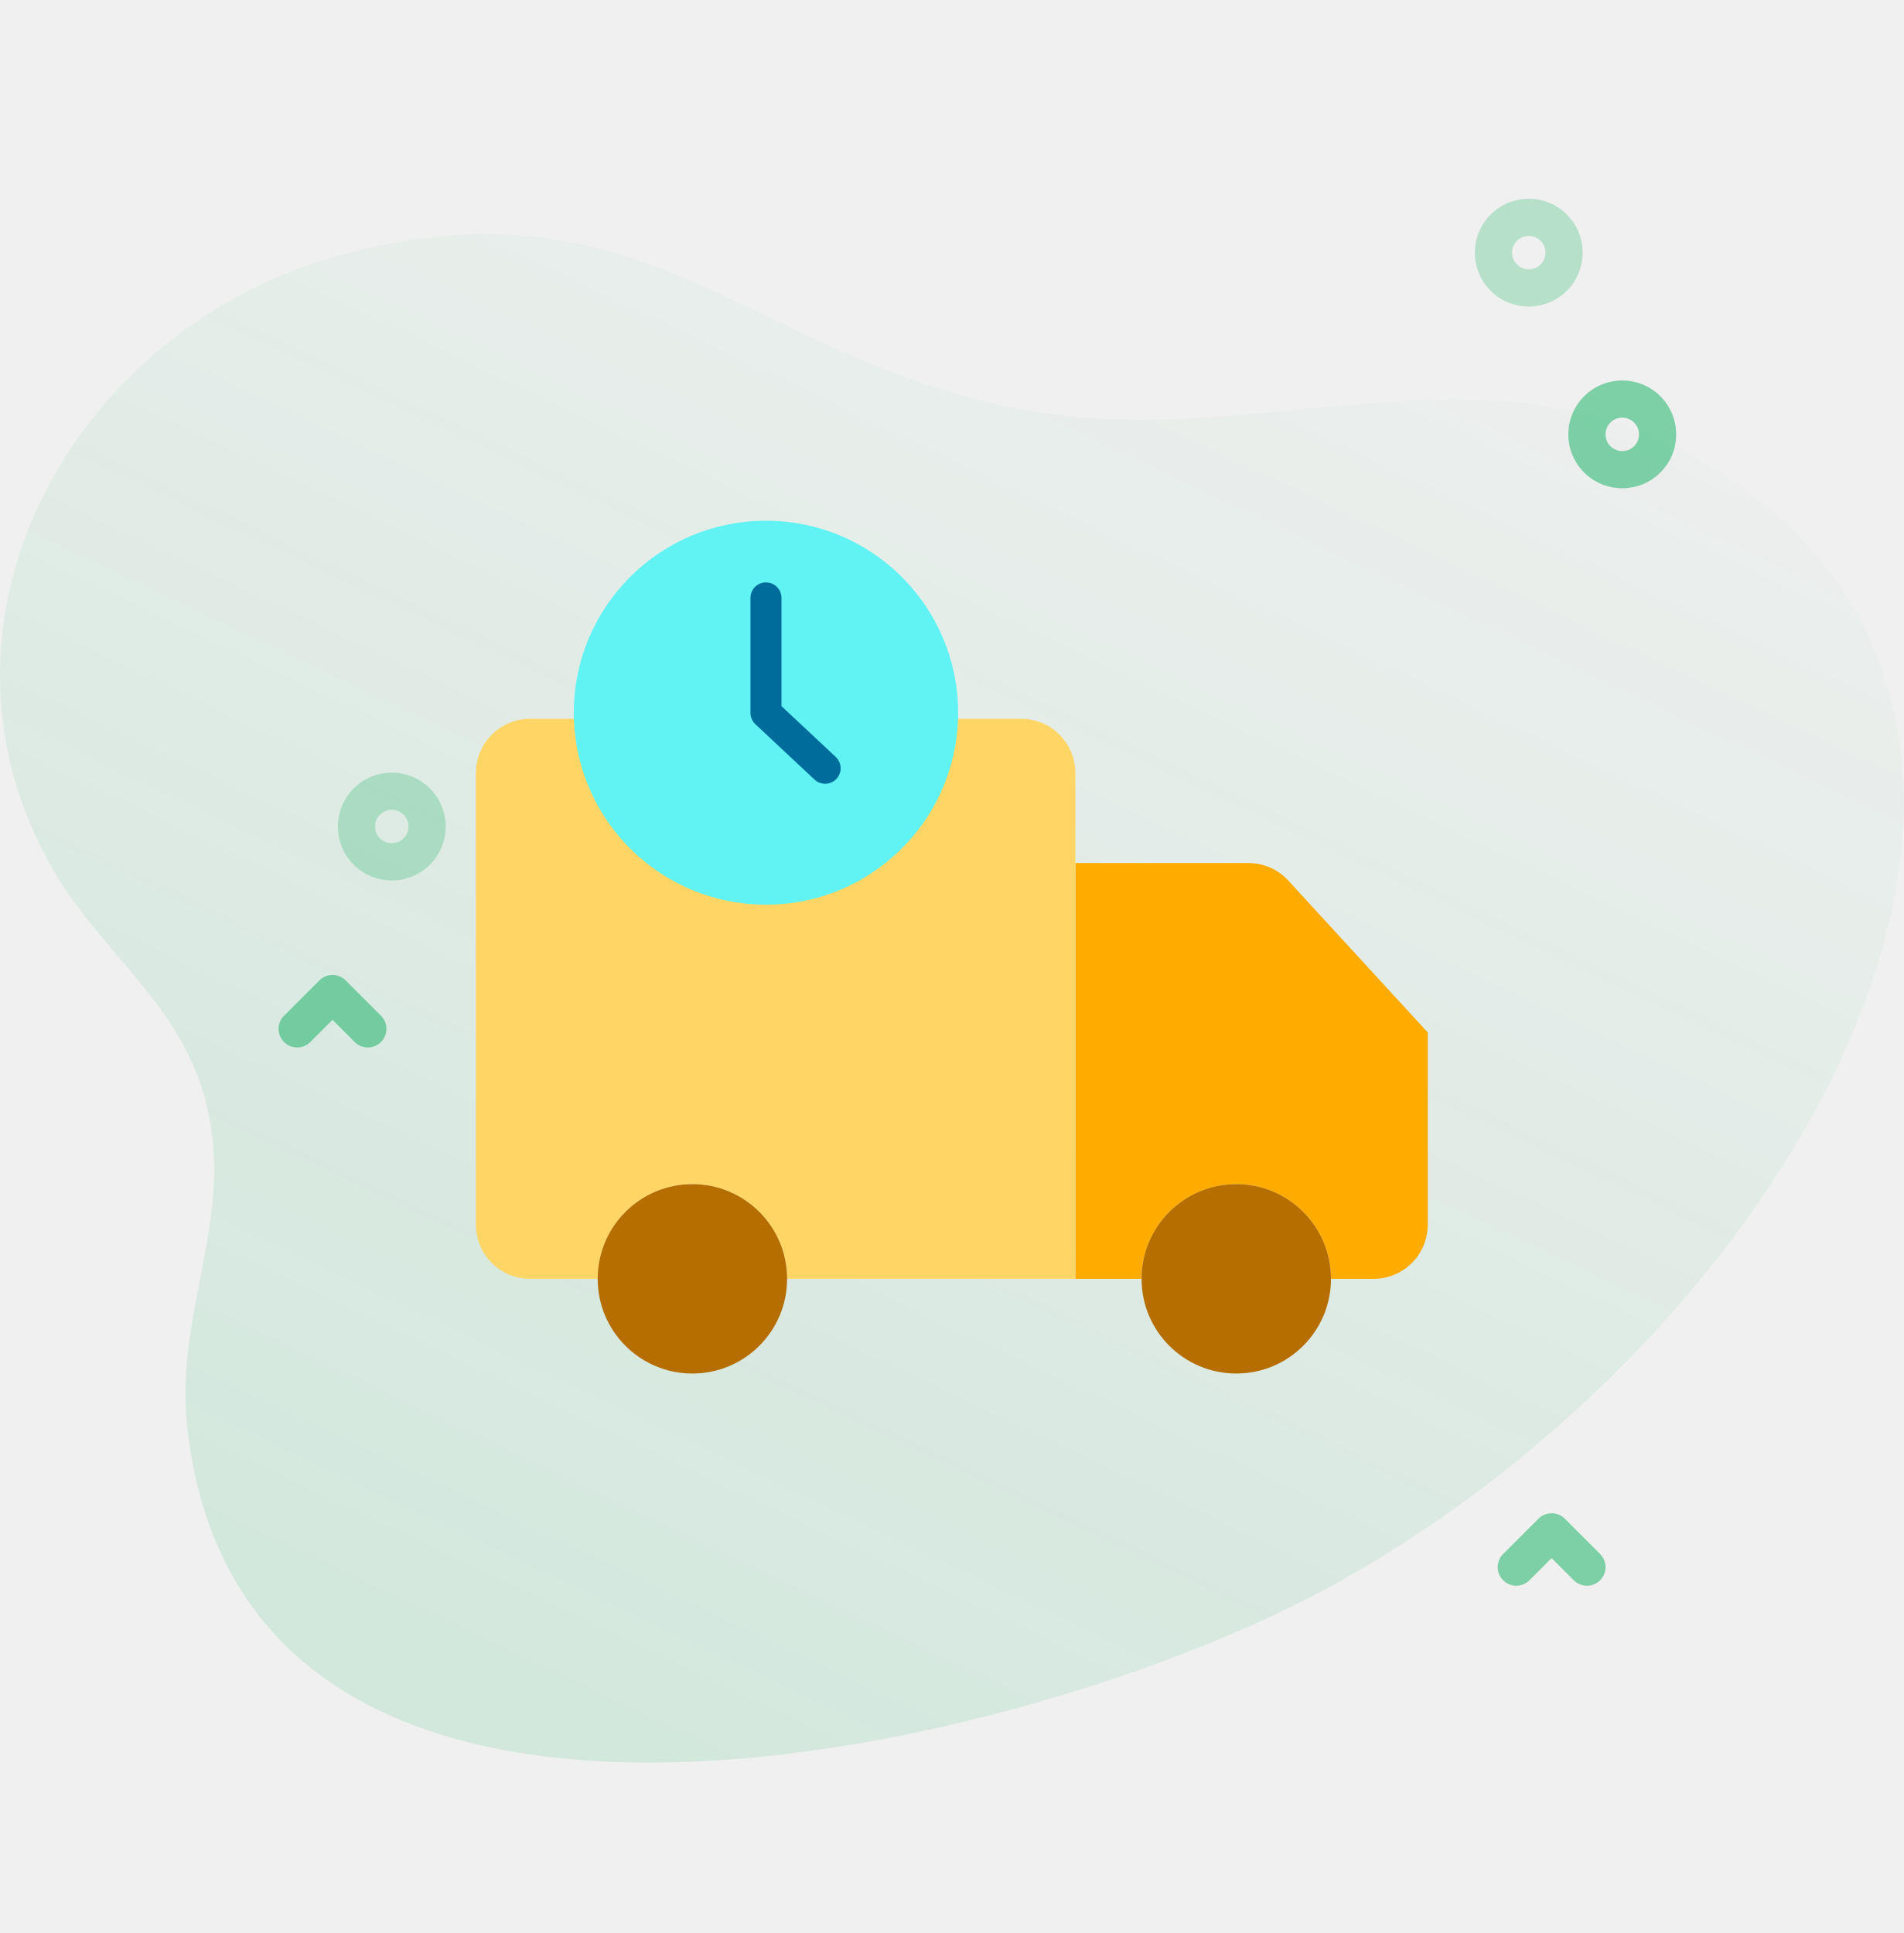
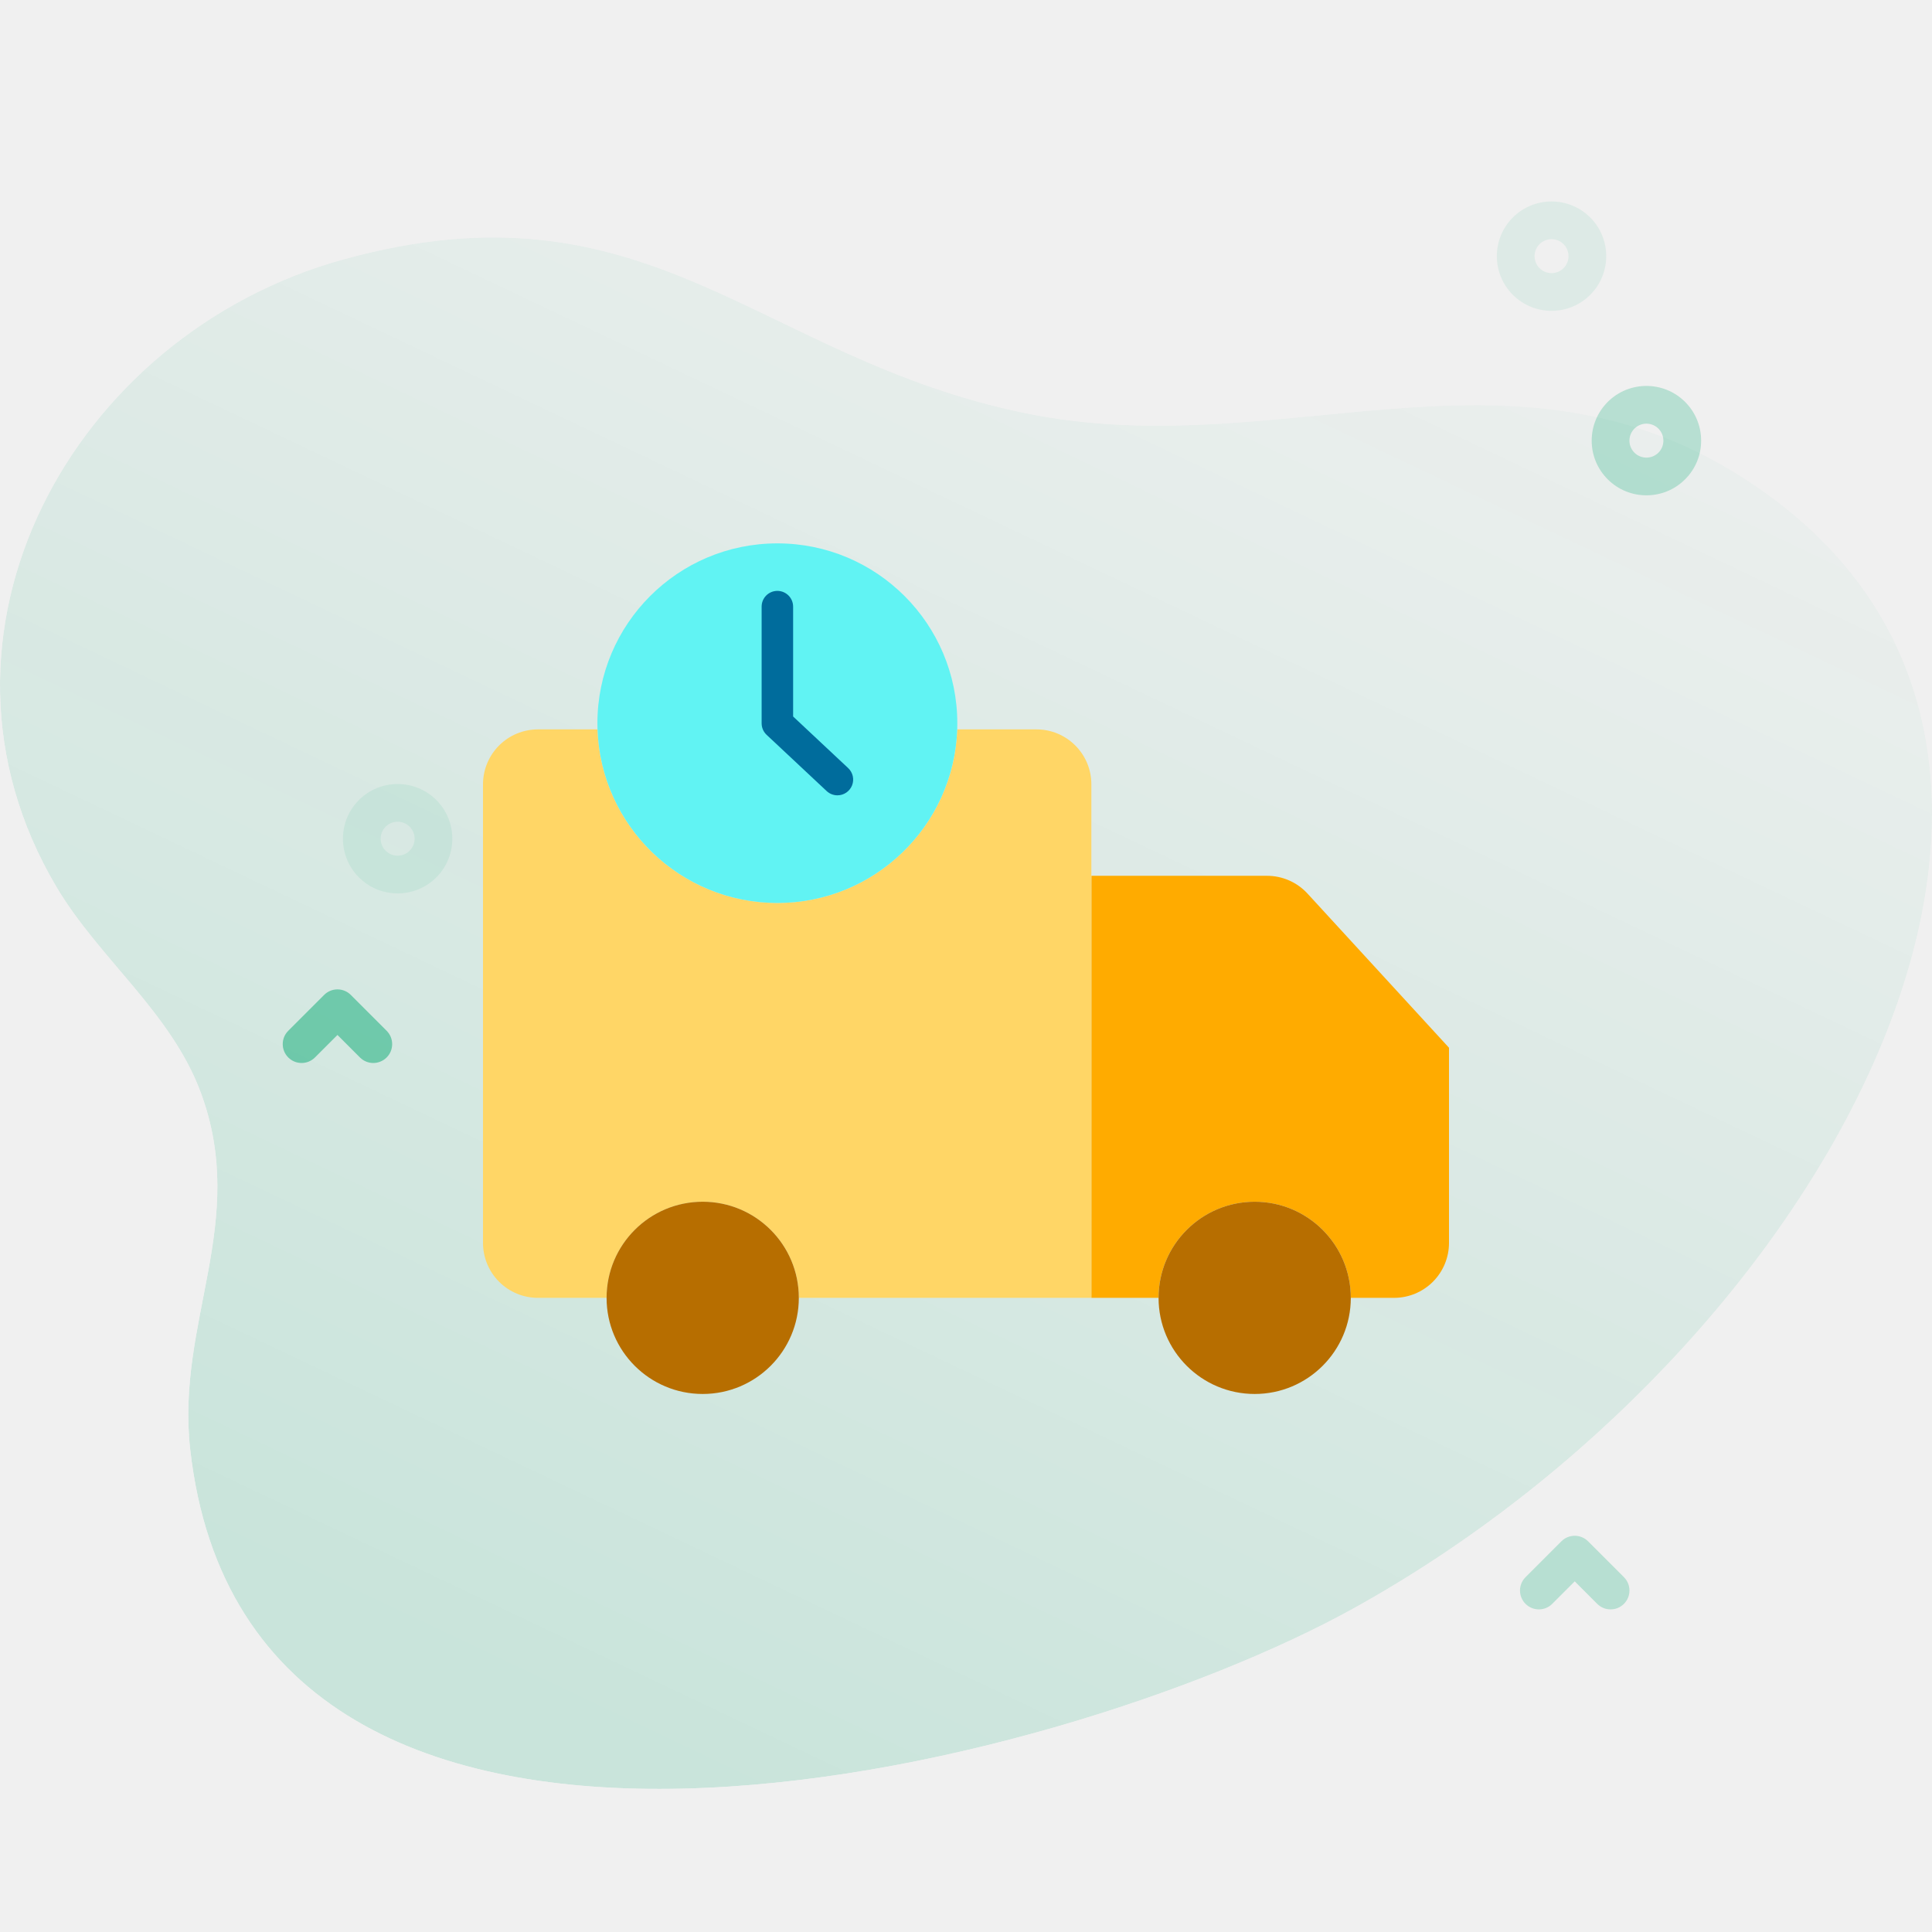
- <svg xmlns="http://www.w3.org/2000/svg" width="64" height="65" viewBox="0 0 64 65" fill="none">
+ <svg xmlns="http://www.w3.org/2000/svg" width="64" height="64" viewBox="0 0 64 64" fill="none">
  <g clip-path="url(#clip0_296_3265)">
-     <path d="M58.934 16.674C50.757 10.388 42.826 15.511 33.98 13.7C25.069 11.875 21.519 5.8 11.37 8.604C2.38 11.088 -3.075 21.048 1.867 29.386C3.275 31.763 5.675 33.555 6.655 36.214C8.237 40.503 5.829 43.795 6.299 48.01C8.25 65.523 34.996 58.74 44.837 53.291C60.27 44.746 70.712 25.729 58.934 16.674Z" fill="url(#paint0_linear_296_3265)" fill-opacity="0.12" />
-     <path opacity="0.24" d="M51.397 10.307C50.932 10.307 50.468 10.13 50.115 9.777C49.408 9.07 49.408 7.92 50.115 7.214C50.822 6.507 51.972 6.507 52.678 7.214C53.385 7.92 53.385 9.07 52.678 9.777C52.325 10.13 51.861 10.307 51.397 10.307ZM51.397 7.933C51.253 7.933 51.109 7.988 50.999 8.098C50.78 8.317 50.78 8.674 50.999 8.893C51.218 9.112 51.575 9.112 51.794 8.893C52.014 8.674 52.014 8.317 51.794 8.098C51.685 7.988 51.541 7.933 51.397 7.933Z" fill="#00AB55" />
-     <path opacity="0.48" d="M54.54 16.418C54.076 16.418 53.612 16.242 53.258 15.888C52.916 15.546 52.727 15.091 52.727 14.607C52.727 14.122 52.916 13.667 53.258 13.325C53.965 12.618 55.115 12.618 55.822 13.325C56.164 13.667 56.352 14.122 56.352 14.607C56.352 15.091 56.164 15.546 55.821 15.888C55.468 16.241 55.004 16.418 54.54 16.418ZM54.54 14.044C54.396 14.044 54.252 14.099 54.142 14.209C54.036 14.315 53.977 14.456 53.977 14.607C53.977 14.757 54.036 14.898 54.142 15.004C54.362 15.224 54.718 15.224 54.938 15.004C55.044 14.898 55.102 14.757 55.102 14.607C55.102 14.456 55.044 14.315 54.938 14.209C54.828 14.099 54.684 14.044 54.54 14.044Z" fill="#00AB55" />
-     <path opacity="0.24" d="M13.172 29.605C12.708 29.605 12.244 29.428 11.89 29.075C11.184 28.368 11.184 27.218 11.89 26.512C12.597 25.805 13.747 25.805 14.454 26.512C15.16 27.218 15.16 28.368 14.454 29.075C14.1 29.428 13.636 29.605 13.172 29.605ZM13.172 27.231C13.028 27.231 12.884 27.286 12.774 27.395C12.555 27.615 12.555 27.972 12.774 28.191C12.993 28.41 13.35 28.41 13.57 28.191C13.789 27.972 13.789 27.615 13.57 27.395C13.46 27.286 13.316 27.231 13.172 27.231Z" fill="#00AB55" />
-     <path opacity="0.48" d="M12.366 35.222C12.206 35.222 12.046 35.161 11.924 35.039L11.179 34.294L10.433 35.039C10.189 35.283 9.793 35.283 9.549 35.039C9.305 34.795 9.305 34.4 9.549 34.156L10.737 32.968C10.981 32.724 11.377 32.724 11.621 32.968L12.808 34.156C13.052 34.4 13.052 34.795 12.808 35.039C12.686 35.161 12.526 35.222 12.366 35.222Z" fill="#00AB55" />
-     <path opacity="0.48" d="M53.352 53.322C53.193 53.322 53.033 53.261 52.91 53.139L52.165 52.394L51.419 53.139C51.175 53.383 50.78 53.383 50.536 53.139C50.291 52.895 50.291 52.499 50.536 52.255L51.723 51.068C51.967 50.824 52.363 50.824 52.607 51.068L53.794 52.255C54.039 52.5 54.039 52.895 53.794 53.139C53.672 53.261 53.513 53.322 53.352 53.322Z" fill="#00AB55" />
-     <path d="M48 34.717L43.313 29.611C42.968 29.235 42.482 29.021 41.972 29.021H36.154L36.153 43.003H38.379C38.379 41.244 39.805 39.819 41.563 39.819C43.322 39.819 44.747 41.244 44.747 43.003H46.18C46.663 43.003 47.126 42.811 47.467 42.47C47.808 42.129 48 41.666 48 41.183L48 34.717Z" fill="#FFAB00" />
-     <circle cx="41.563" cy="43.003" r="3.184" fill="#B76E00" />
-     <path fill-rule="evenodd" clip-rule="evenodd" d="M36.153 34.718V43.003H26.463C26.463 41.244 25.037 39.818 23.278 39.818C21.52 39.818 20.094 41.244 20.094 43.003H17.82C17.337 43.003 16.874 42.811 16.533 42.47C16.192 42.129 16 41.666 16 41.183V25.991C16 25.508 16.192 25.046 16.533 24.704C16.874 24.363 17.337 24.171 17.82 24.171H19.794C19.907 27.38 22.541 29.922 25.751 29.922C28.961 29.922 31.595 27.38 31.709 24.171H34.334C35.339 24.172 36.153 24.986 36.153 25.991V34.718Z" fill="#FFD666" />
-     <path fill-rule="evenodd" clip-rule="evenodd" d="M31.712 23.971C31.712 24.038 31.712 24.105 31.709 24.171C31.595 27.38 28.962 29.922 25.751 29.922C22.541 29.922 19.907 27.38 19.794 24.171C19.791 24.105 19.79 24.038 19.79 23.971C19.79 20.679 22.459 18.01 25.751 18.01C29.044 18.01 31.712 20.679 31.712 23.971Z" fill="#61F3F3" stroke="#61F3F3" />
-     <path fill-rule="evenodd" clip-rule="evenodd" d="M23.278 39.819C25.036 39.819 26.462 41.244 26.462 43.003C26.462 44.761 25.036 46.187 23.278 46.187C21.519 46.187 20.094 44.761 20.094 43.003C20.094 41.244 21.519 39.819 23.278 39.819Z" fill="#B76E00" />
-     <path fill-rule="evenodd" clip-rule="evenodd" d="M27.741 26.355C27.608 26.356 27.481 26.305 27.384 26.215L25.395 24.352C25.289 24.253 25.23 24.115 25.23 23.971V20.105C25.23 19.817 25.463 19.584 25.751 19.584C26.039 19.584 26.273 19.817 26.273 20.105V23.745L28.097 25.453C28.253 25.6 28.304 25.827 28.226 26.026C28.147 26.225 27.955 26.356 27.741 26.356L27.741 26.355Z" fill="#006C9C" />
+     <mask id="mask0_296_3265" style="mask-type:alpha" maskUnits="userSpaceOnUse" x="0" y="7" width="64" height="53">
+       <path d="M58.934 16.664C50.757 10.378 42.826 15.501 33.98 13.69C25.069 11.865 21.519 5.79 11.37 8.594C2.38 11.078 -3.075 21.038 1.867 29.376C3.275 31.753 5.675 33.545 6.655 36.204C8.237 40.493 5.829 43.785 6.299 48C8.25 65.513 34.996 58.73 44.837 53.281C60.27 44.736 70.712 25.719 58.934 16.664Z" fill="url(#paint0_linear_296_3265)" fill-opacity="0.16" />
+     </mask>
+     <g mask="url(#mask0_296_3265)">
+       <path d="M58.934 16.664C50.757 10.378 42.826 15.501 33.98 13.69C25.069 11.865 21.519 5.79 11.37 8.594C2.38 11.078 -3.075 21.038 1.867 29.376C3.275 31.753 5.675 33.545 6.655 36.204C8.237 40.493 5.829 43.785 6.299 48C8.25 65.513 34.996 58.73 44.837 53.281C60.27 44.736 70.712 25.719 58.934 16.664Z" fill="#00A76F" />
+     </g>
+     <path opacity="0.08" d="M51.397 10.297C50.932 10.297 50.468 10.12 50.115 9.767C49.408 9.06 49.408 7.911 50.115 7.204C50.822 6.497 51.972 6.497 52.678 7.204C53.385 7.911 53.385 9.06 52.678 9.767C52.325 10.12 51.861 10.297 51.397 10.297ZM51.397 7.923C51.253 7.923 51.109 7.978 50.999 8.088C50.78 8.307 50.78 8.664 50.999 8.883C51.218 9.102 51.575 9.103 51.794 8.883C52.014 8.664 52.014 8.307 51.794 8.088C51.685 7.978 51.541 7.923 51.397 7.923Z" fill="#00A76F" />
+     <path opacity="0.24" d="M54.54 16.408C54.076 16.409 53.612 16.232 53.258 15.878C52.916 15.536 52.727 15.081 52.727 14.597C52.727 14.113 52.916 13.658 53.258 13.315C53.965 12.608 55.115 12.608 55.822 13.315C56.164 13.658 56.352 14.113 56.352 14.597C56.352 15.081 56.164 15.536 55.821 15.878C55.468 16.232 55.004 16.408 54.54 16.408ZM54.54 14.034C54.396 14.034 54.252 14.089 54.142 14.199C54.036 14.305 53.977 14.447 53.977 14.597C53.977 14.747 54.036 14.888 54.142 14.995C54.362 15.214 54.718 15.214 54.938 14.995C55.044 14.888 55.102 14.747 55.102 14.597C55.102 14.447 55.044 14.305 54.938 14.199C54.828 14.089 54.684 14.034 54.54 14.034Z" fill="#00A76F" />
+     <path opacity="0.08" d="M13.172 29.595C12.708 29.595 12.244 29.418 11.89 29.065C11.184 28.358 11.184 27.208 11.89 26.502C12.597 25.795 13.747 25.795 14.454 26.502C15.16 27.209 15.16 28.358 14.454 29.065C14.1 29.418 13.636 29.595 13.172 29.595ZM13.172 27.221C13.028 27.221 12.884 27.276 12.774 27.386C12.555 27.605 12.555 27.962 12.774 28.181C12.993 28.401 13.35 28.4 13.57 28.181C13.789 27.962 13.789 27.605 13.57 27.386C13.46 27.276 13.316 27.221 13.172 27.221Z" fill="#00A76F" />
+     <path opacity="0.48" d="M12.366 35.213C12.206 35.213 12.046 35.152 11.924 35.03L11.179 34.284L10.433 35.03C10.189 35.274 9.793 35.274 9.549 35.03C9.305 34.785 9.305 34.39 9.549 34.146L10.737 32.958C10.981 32.714 11.377 32.714 11.621 32.958L12.808 34.146C13.052 34.39 13.052 34.786 12.808 35.03C12.686 35.151 12.526 35.213 12.366 35.213Z" fill="#00A76F" />
+     <path opacity="0.24" d="M53.352 53.313C53.193 53.313 53.033 53.252 52.91 53.13L52.165 52.384L51.419 53.13C51.175 53.374 50.78 53.374 50.536 53.13C50.291 52.886 50.291 52.49 50.536 52.246L51.723 51.058C51.967 50.814 52.363 50.814 52.607 51.058L53.794 52.246C54.039 52.49 54.039 52.886 53.794 53.13C53.672 53.252 53.513 53.313 53.352 53.313Z" fill="#00A76F" />
+     <path d="M48 34.708L43.313 29.601C42.968 29.226 42.482 29.012 41.972 29.012H36.154L36.153 42.993H38.379C38.379 41.234 39.805 39.809 41.563 39.809C43.322 39.809 44.747 41.234 44.747 42.993H46.18C46.663 42.993 47.126 42.801 47.467 42.46C47.808 42.119 48 41.656 48 41.173L48 34.708Z" fill="#FFAB00" />
+     <circle cx="41.563" cy="42.993" r="3.184" fill="#B76E00" />
+     <path fill-rule="evenodd" clip-rule="evenodd" d="M36.153 34.708V42.993H26.463C26.463 41.234 25.037 39.809 23.278 39.809C21.52 39.809 20.094 41.234 20.094 42.993H17.82C17.337 42.993 16.874 42.801 16.533 42.46C16.192 42.119 16 41.656 16 41.173V25.981C16 25.499 16.192 25.036 16.533 24.695C16.874 24.353 17.337 24.162 17.82 24.162H19.794C19.907 27.37 22.541 29.912 25.751 29.912C28.961 29.912 31.595 27.37 31.709 24.162H34.334C35.339 24.162 36.153 24.976 36.153 25.981V34.708Z" fill="#FFD666" />
+     <path fill-rule="evenodd" clip-rule="evenodd" d="M31.712 23.961C31.712 24.028 31.712 24.095 31.709 24.162C31.595 27.37 28.962 29.912 25.751 29.912C22.541 29.912 19.907 27.37 19.794 24.162C19.791 24.095 19.79 24.028 19.79 23.961C19.79 20.669 22.459 18 25.751 18C29.044 18 31.712 20.669 31.712 23.961Z" fill="#61F3F3" />
+     <path fill-rule="evenodd" clip-rule="evenodd" d="M23.278 39.809C25.036 39.809 26.462 41.234 26.462 42.993C26.462 44.752 25.036 46.177 23.278 46.177C21.519 46.177 20.094 44.752 20.094 42.993C20.094 41.234 21.519 39.809 23.278 39.809Z" fill="#B76E00" />
+     <path fill-rule="evenodd" clip-rule="evenodd" d="M27.741 26.346C27.608 26.346 27.481 26.295 27.384 26.205L25.395 24.342C25.289 24.243 25.23 24.105 25.23 23.961V20.095C25.23 19.807 25.463 19.574 25.751 19.574C26.039 19.574 26.273 19.807 26.273 20.095V23.735L28.097 25.444C28.253 25.59 28.304 25.817 28.226 26.016C28.147 26.215 27.955 26.346 27.741 26.346L27.741 26.346Z" fill="#006C9C" />
  </g>
  <defs>
-     <linearGradient id="paint0_linear_296_3265" x1="43.841" y1="68.412" x2="70.198" y2="12.931" gradientUnits="userSpaceOnUse">
-       <stop stop-color="#00AB55" />
-       <stop offset="1" stop-color="#00AB55" stop-opacity="0.01" />
+     <linearGradient id="paint0_linear_296_3265" x1="43.841" y1="68.401" x2="70.198" y2="12.921" gradientUnits="userSpaceOnUse">
+       <stop />
+       <stop offset="1" stop-opacity="0.01" />
    </linearGradient>
    <clipPath id="clip0_296_3265">
-       <rect width="64" height="64" fill="white" transform="translate(0 0.00976562)" />
+       <rect width="64" height="64" fill="white" />
    </clipPath>
  </defs>
</svg>
